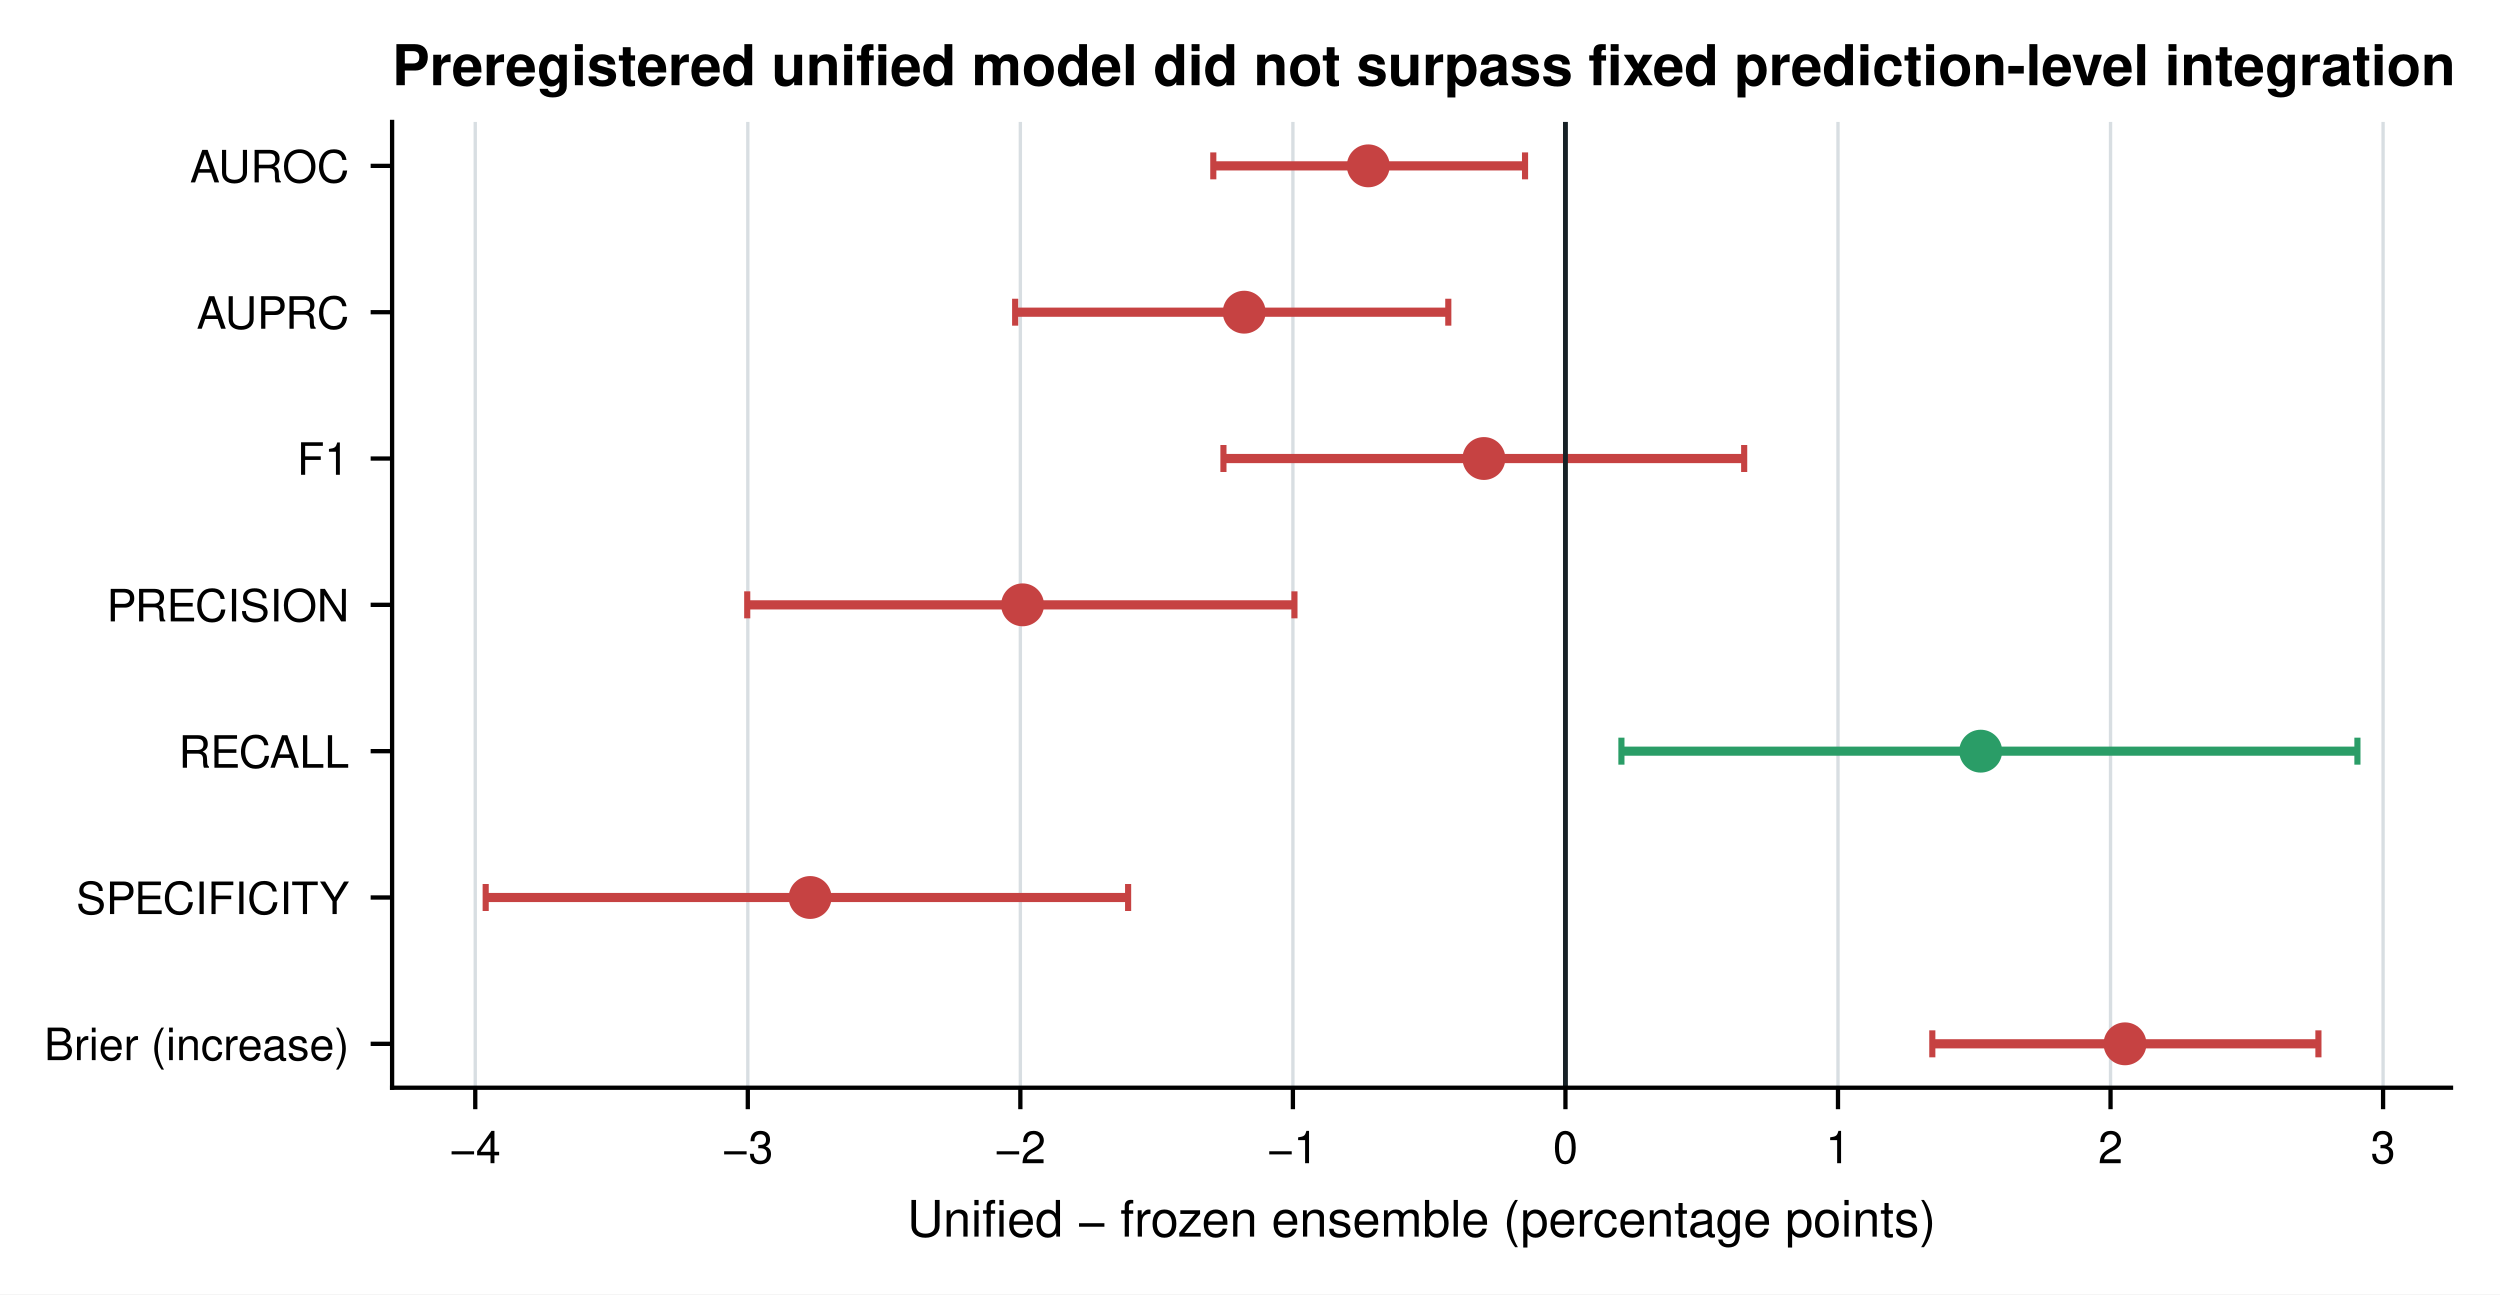
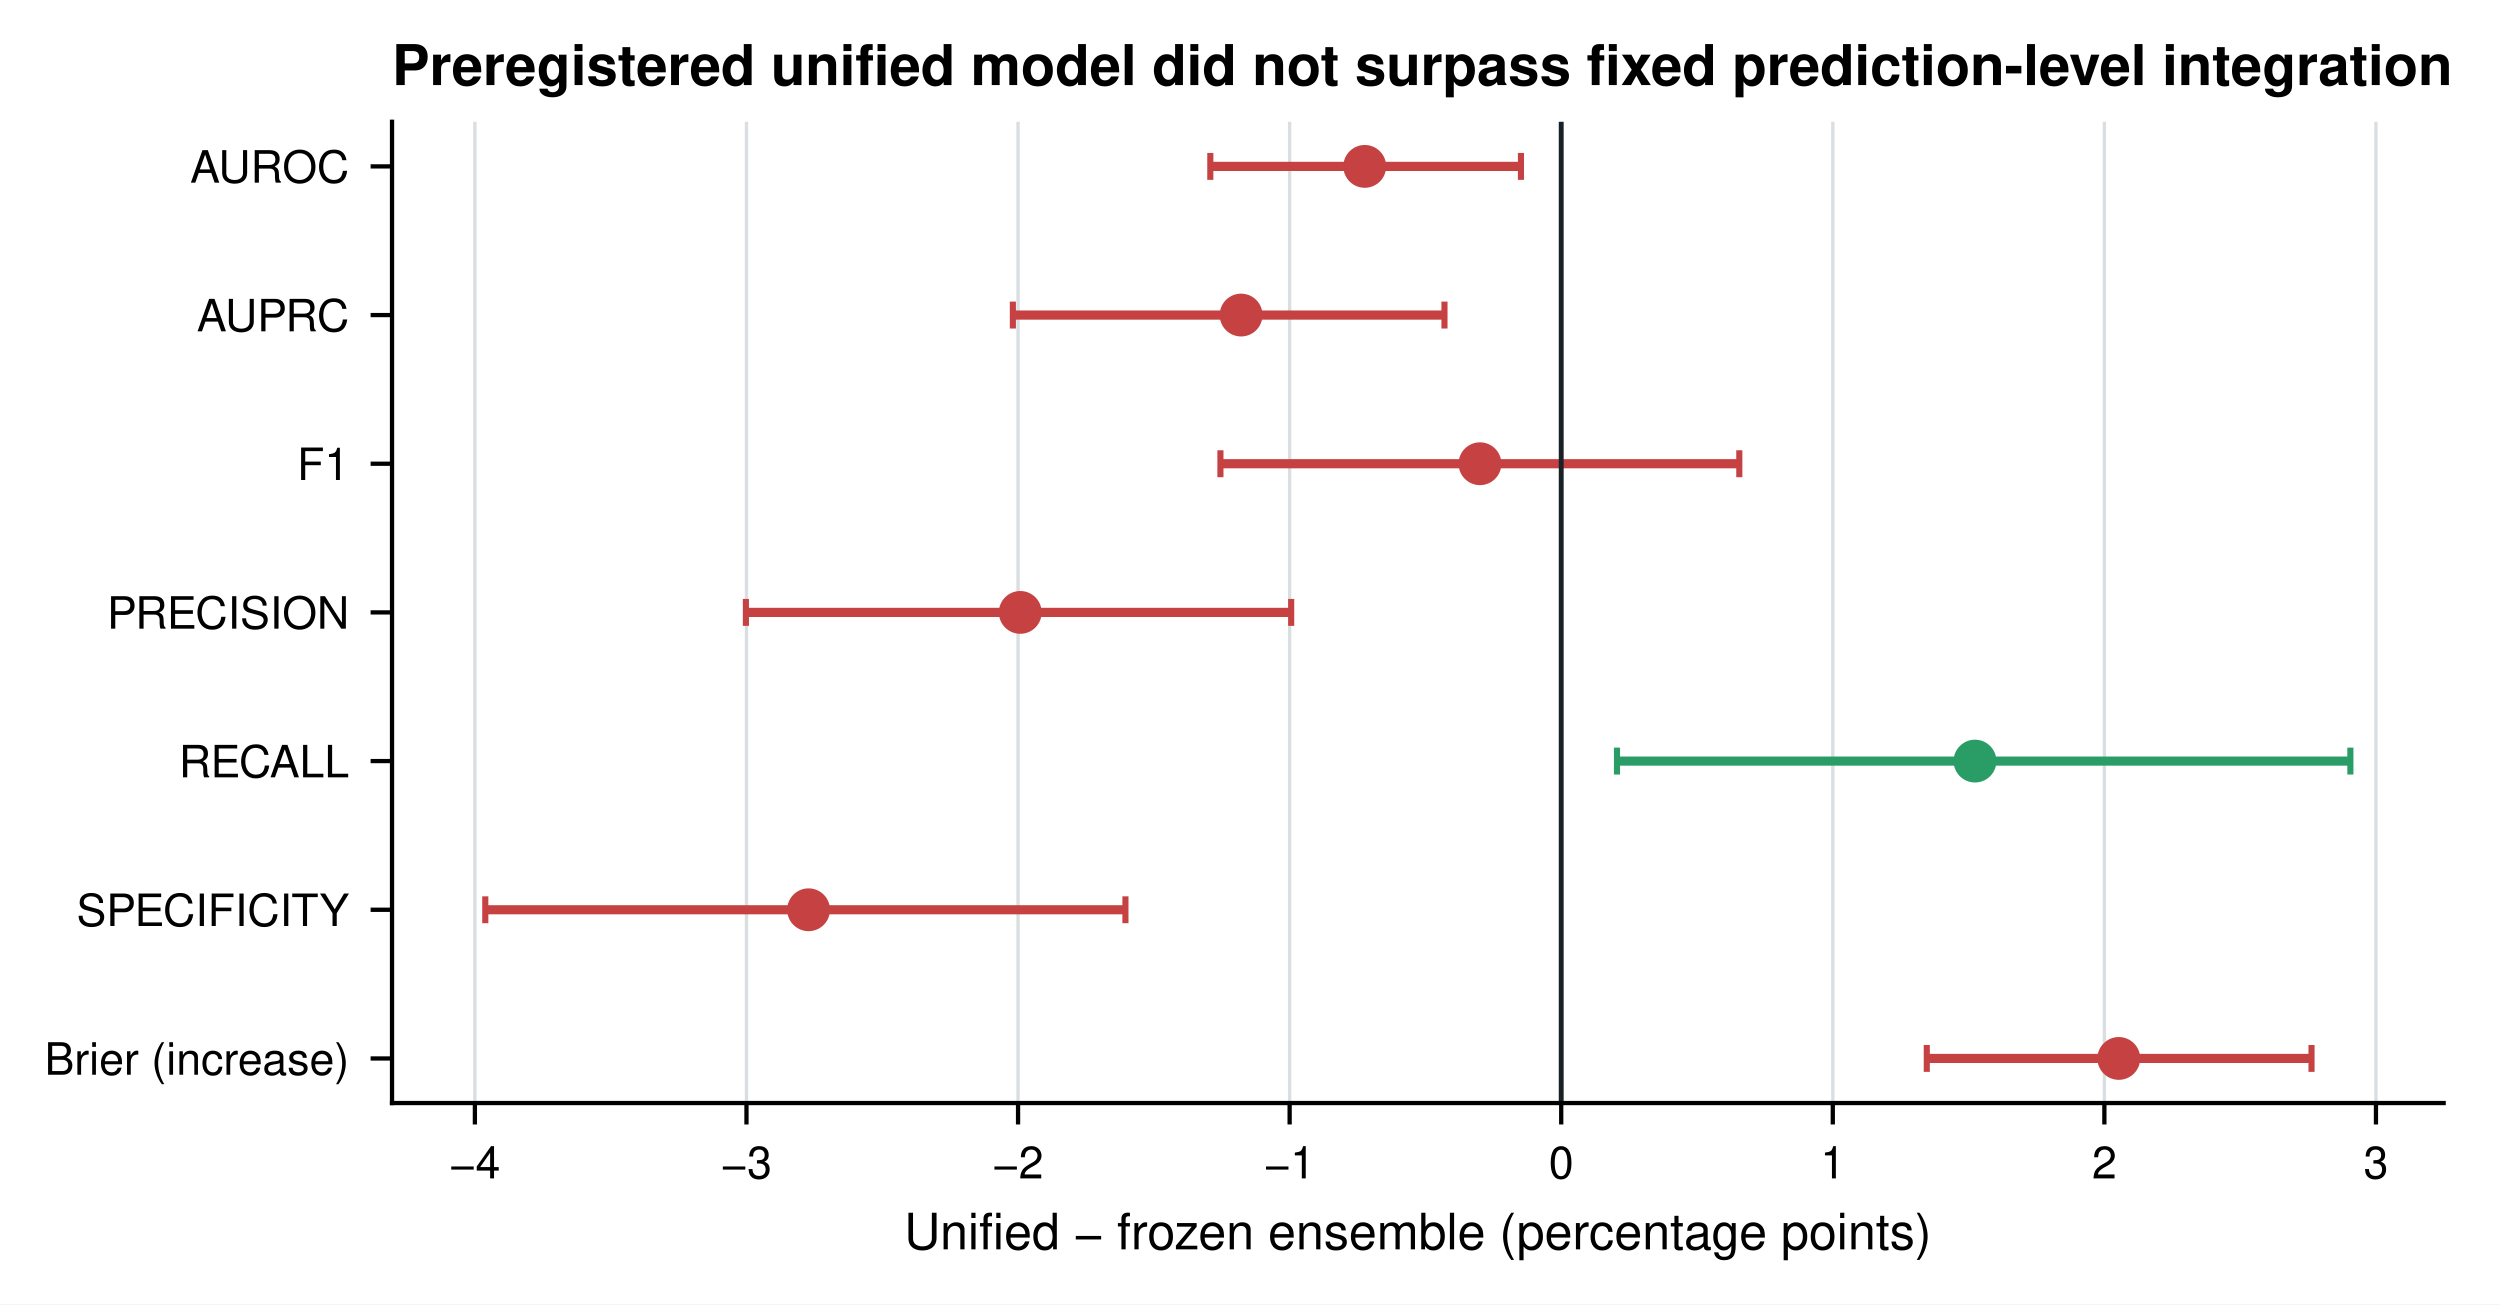
- <svg xmlns="http://www.w3.org/2000/svg" xmlns:xlink="http://www.w3.org/1999/xlink" width="408.088pt" height="211.28pt" viewBox="0 0 408.088 211.28" version="1.1">
+ <svg xmlns="http://www.w3.org/2000/svg" xmlns:xlink="http://www.w3.org/1999/xlink" width="408.677pt" height="213.219pt" viewBox="0 0 408.677 213.219" version="1.1">
  <defs>
    <style type="text/css">*{stroke-linejoin: round; stroke-linecap: butt}</style>
  </defs>
  <g id="figure_1">
    <g id="patch_1">
-       <path d="M 0 211.28  L 408.088 211.28  L 408.088 0  L 0 0  z " style="fill: #ffffff" />
+       <path d="M 0 213.219  L 408.677 213.219  L 408.677 0  L 0 0  z " style="fill: #ffffff" />
    </g>
    <g id="axes_1">
      <g id="patch_2">
-         <path d="M 64.004 177.555  L 400.091 177.555  L 400.091 19.907  L 64.004 19.907  z " style="fill: #ffffff" />
+         <path d="M 64.085 180.315  L 399.463 180.315  L 399.463 19.907  L 64.085 19.907  z " style="fill: #ffffff" />
      </g>
      <g id="matplotlib.axis_1">
        <g id="xtick_1">
          <g id="line2d_1">
-             <path d="M 77.579 177.555  L 77.579 19.907  " clip-path="url(#pfb48861e07)" style="fill: none; stroke: #d8dee2; stroke-width: 0.55; stroke-linecap: square" />
+             <path d="M 77.631 180.315  L 77.631 19.907  " clip-path="url(#p3ee9086b75)" style="fill: none; stroke: #d8dee2; stroke-width: 0.55; stroke-linecap: square" />
          </g>
          <g id="line2d_2">
            <defs>
              <path id="m49f4da12fe" d="M 0 0  L 0 3.5  " style="stroke: #000000; stroke-width: 0.7" />
            </defs>
            <g>
-               <use xlink:href="#m49f4da12fe" x="77.579" y="177.555" style="stroke: #000000; stroke-width: 0.7" />
+               <use xlink:href="#m49f4da12fe" x="77.631" y="180.315" style="stroke: #000000; stroke-width: 0.7" />
            </g>
          </g>
          <g id="text_1">
-             <text style="font-size: 7.3px; font-family: 'Nimbus Sans', 'Helvetica', 'Arial', sans-serif; text-anchor: middle" x="77.579" y="189.877" transform="rotate(-0 77.57893 189.8766)">−4</text>
+             <text style="font-size: 7.3px; font-family: 'Nimbus Sans', 'Helvetica', 'Arial', sans-serif; text-anchor: middle" x="77.631" y="192.638" transform="rotate(-0 77.63129 192.6375)">−4</text>
          </g>
        </g>
        <g id="xtick_2">
          <g id="line2d_3">
-             <path d="M 122.068 177.555  L 122.068 19.907  " clip-path="url(#pfb48861e07)" style="fill: none; stroke: #d8dee2; stroke-width: 0.55; stroke-linecap: square" />
+             <path d="M 122.027 180.315  L 122.027 19.907  " clip-path="url(#p3ee9086b75)" style="fill: none; stroke: #d8dee2; stroke-width: 0.55; stroke-linecap: square" />
          </g>
          <g id="line2d_4">
            <g>
-               <use xlink:href="#m49f4da12fe" x="122.068" y="177.555" style="stroke: #000000; stroke-width: 0.7" />
+               <use xlink:href="#m49f4da12fe" x="122.027" y="180.315" style="stroke: #000000; stroke-width: 0.7" />
            </g>
          </g>
          <g id="text_2">
-             <text style="font-size: 7.3px; font-family: 'Nimbus Sans', 'Helvetica', 'Arial', sans-serif; text-anchor: middle" x="122.068" y="189.877" transform="rotate(-0 122.0681 189.8766)">−3</text>
+             <text style="font-size: 7.3px; font-family: 'Nimbus Sans', 'Helvetica', 'Arial', sans-serif; text-anchor: middle" x="122.027" y="192.638" transform="rotate(-0 122.0267 192.6375)">−3</text>
          </g>
        </g>
        <g id="xtick_3">
          <g id="line2d_5">
-             <path d="M 166.557 177.555  L 166.557 19.907  " clip-path="url(#pfb48861e07)" style="fill: none; stroke: #d8dee2; stroke-width: 0.55; stroke-linecap: square" />
+             <path d="M 166.422 180.315  L 166.422 19.907  " clip-path="url(#p3ee9086b75)" style="fill: none; stroke: #d8dee2; stroke-width: 0.55; stroke-linecap: square" />
          </g>
          <g id="line2d_6">
            <g>
-               <use xlink:href="#m49f4da12fe" x="166.557" y="177.555" style="stroke: #000000; stroke-width: 0.7" />
+               <use xlink:href="#m49f4da12fe" x="166.422" y="180.315" style="stroke: #000000; stroke-width: 0.7" />
            </g>
          </g>
          <g id="text_3">
-             <text style="font-size: 7.3px; font-family: 'Nimbus Sans', 'Helvetica', 'Arial', sans-serif; text-anchor: middle" x="166.557" y="189.877" transform="rotate(-0 166.5574 189.8766)">−2</text>
+             <text style="font-size: 7.3px; font-family: 'Nimbus Sans', 'Helvetica', 'Arial', sans-serif; text-anchor: middle" x="166.422" y="192.638" transform="rotate(-0 166.4221 192.6375)">−2</text>
          </g>
        </g>
        <g id="xtick_4">
          <g id="line2d_7">
-             <path d="M 211.047 177.555  L 211.047 19.907  " clip-path="url(#pfb48861e07)" style="fill: none; stroke: #d8dee2; stroke-width: 0.55; stroke-linecap: square" />
+             <path d="M 210.817 180.315  L 210.817 19.907  " clip-path="url(#p3ee9086b75)" style="fill: none; stroke: #d8dee2; stroke-width: 0.55; stroke-linecap: square" />
          </g>
          <g id="line2d_8">
            <g>
-               <use xlink:href="#m49f4da12fe" x="211.047" y="177.555" style="stroke: #000000; stroke-width: 0.7" />
+               <use xlink:href="#m49f4da12fe" x="210.817" y="180.315" style="stroke: #000000; stroke-width: 0.7" />
            </g>
          </g>
          <g id="text_4">
-             <text style="font-size: 7.3px; font-family: 'Nimbus Sans', 'Helvetica', 'Arial', sans-serif; text-anchor: middle" x="211.047" y="189.877" transform="rotate(-0 211.0466 189.8766)">−1</text>
+             <text style="font-size: 7.3px; font-family: 'Nimbus Sans', 'Helvetica', 'Arial', sans-serif; text-anchor: middle" x="210.817" y="192.638" transform="rotate(-0 210.8175 192.6375)">−1</text>
          </g>
        </g>
        <g id="xtick_5">
          <g id="line2d_9">
-             <path d="M 255.536 177.555  L 255.536 19.907  " clip-path="url(#pfb48861e07)" style="fill: none; stroke: #d8dee2; stroke-width: 0.55; stroke-linecap: square" />
+             <path d="M 255.213 180.315  L 255.213 19.907  " clip-path="url(#p3ee9086b75)" style="fill: none; stroke: #d8dee2; stroke-width: 0.55; stroke-linecap: square" />
          </g>
          <g id="line2d_10">
            <g>
-               <use xlink:href="#m49f4da12fe" x="255.536" y="177.555" style="stroke: #000000; stroke-width: 0.7" />
+               <use xlink:href="#m49f4da12fe" x="255.213" y="180.315" style="stroke: #000000; stroke-width: 0.7" />
            </g>
          </g>
          <g id="text_5">
-             <text style="font-size: 7.3px; font-family: 'Nimbus Sans', 'Helvetica', 'Arial', sans-serif; text-anchor: middle" x="255.536" y="189.877" transform="rotate(-0 255.5358 189.8766)">0</text>
+             <text style="font-size: 7.3px; font-family: 'Nimbus Sans', 'Helvetica', 'Arial', sans-serif; text-anchor: middle" x="255.213" y="192.638" transform="rotate(-0 255.2128 192.6375)">0</text>
          </g>
        </g>
        <g id="xtick_6">
          <g id="line2d_11">
-             <path d="M 300.025 177.555  L 300.025 19.907  " clip-path="url(#pfb48861e07)" style="fill: none; stroke: #d8dee2; stroke-width: 0.55; stroke-linecap: square" />
+             <path d="M 299.608 180.315  L 299.608 19.907  " clip-path="url(#p3ee9086b75)" style="fill: none; stroke: #d8dee2; stroke-width: 0.55; stroke-linecap: square" />
          </g>
          <g id="line2d_12">
            <g>
-               <use xlink:href="#m49f4da12fe" x="300.025" y="177.555" style="stroke: #000000; stroke-width: 0.7" />
+               <use xlink:href="#m49f4da12fe" x="299.608" y="180.315" style="stroke: #000000; stroke-width: 0.7" />
            </g>
          </g>
          <g id="text_6">
-             <text style="font-size: 7.3px; font-family: 'Nimbus Sans', 'Helvetica', 'Arial', sans-serif; text-anchor: middle" x="300.025" y="189.877" transform="rotate(-0 300.025 189.8766)">1</text>
+             <text style="font-size: 7.3px; font-family: 'Nimbus Sans', 'Helvetica', 'Arial', sans-serif; text-anchor: middle" x="299.608" y="192.638" transform="rotate(-0 299.6082 192.6375)">1</text>
          </g>
        </g>
        <g id="xtick_7">
          <g id="line2d_13">
-             <path d="M 344.514 177.555  L 344.514 19.907  " clip-path="url(#pfb48861e07)" style="fill: none; stroke: #d8dee2; stroke-width: 0.55; stroke-linecap: square" />
+             <path d="M 344.004 180.315  L 344.004 19.907  " clip-path="url(#p3ee9086b75)" style="fill: none; stroke: #d8dee2; stroke-width: 0.55; stroke-linecap: square" />
          </g>
          <g id="line2d_14">
            <g>
-               <use xlink:href="#m49f4da12fe" x="344.514" y="177.555" style="stroke: #000000; stroke-width: 0.7" />
+               <use xlink:href="#m49f4da12fe" x="344.004" y="180.315" style="stroke: #000000; stroke-width: 0.7" />
            </g>
          </g>
          <g id="text_7">
-             <text style="font-size: 7.3px; font-family: 'Nimbus Sans', 'Helvetica', 'Arial', sans-serif; text-anchor: middle" x="344.514" y="189.877" transform="rotate(-0 344.5142 189.8766)">2</text>
+             <text style="font-size: 7.3px; font-family: 'Nimbus Sans', 'Helvetica', 'Arial', sans-serif; text-anchor: middle" x="344.004" y="192.638" transform="rotate(-0 344.0036 192.6375)">2</text>
          </g>
        </g>
        <g id="xtick_8">
          <g id="line2d_15">
-             <path d="M 389.003 177.555  L 389.003 19.907  " clip-path="url(#pfb48861e07)" style="fill: none; stroke: #d8dee2; stroke-width: 0.55; stroke-linecap: square" />
+             <path d="M 388.399 180.315  L 388.399 19.907  " clip-path="url(#p3ee9086b75)" style="fill: none; stroke: #d8dee2; stroke-width: 0.55; stroke-linecap: square" />
          </g>
          <g id="line2d_16">
            <g>
-               <use xlink:href="#m49f4da12fe" x="389.003" y="177.555" style="stroke: #000000; stroke-width: 0.7" />
+               <use xlink:href="#m49f4da12fe" x="388.399" y="180.315" style="stroke: #000000; stroke-width: 0.7" />
            </g>
          </g>
          <g id="text_8">
-             <text style="font-size: 7.3px; font-family: 'Nimbus Sans', 'Helvetica', 'Arial', sans-serif; text-anchor: middle" x="389.003" y="189.877" transform="rotate(-0 389.0034 189.8766)">3</text>
+             <text style="font-size: 7.3px; font-family: 'Nimbus Sans', 'Helvetica', 'Arial', sans-serif; text-anchor: middle" x="388.399" y="192.638" transform="rotate(-0 388.399 192.6375)">3</text>
          </g>
        </g>
        <g id="text_9">
-           <text style="font-size: 8.2px; font-family: 'Nimbus Sans', 'Helvetica', 'Arial', sans-serif; text-anchor: middle" x="232.048" y="201.858" transform="rotate(-0 232.0476 201.8575)">Unified − frozen ensemble (percentage points)</text>
+           <text style="font-size: 8.2px; font-family: 'Nimbus Sans', 'Helvetica', 'Arial', sans-serif; text-anchor: middle" x="231.774" y="204.231" transform="rotate(-0 231.7742 204.2314)">Unified − frozen ensemble (percentage points)</text>
        </g>
      </g>
      <g id="matplotlib.axis_2">
        <g id="ytick_1">
          <g id="line2d_17">
            <defs>
              <path id="m2e805e3a97" d="M 0 0  L -3.5 0  " style="stroke: #000000; stroke-width: 0.7" />
            </defs>
            <g>
-               <use xlink:href="#m2e805e3a97" x="64.004" y="170.389" style="stroke: #000000; stroke-width: 0.7" />
+               <use xlink:href="#m2e805e3a97" x="64.085" y="173.024" style="stroke: #000000; stroke-width: 0.7" />
            </g>
          </g>
          <g id="text_10">
-             <text style="font-size: 7.3px; font-family: 'Nimbus Sans', 'Helvetica', 'Arial', sans-serif; text-anchor: end" x="57.004" y="173.05" transform="rotate(-0 57.00425 173.0502)">Brier (increase)</text>
+             <text style="font-size: 7.3px; font-family: 'Nimbus Sans', 'Helvetica', 'Arial', sans-serif; text-anchor: end" x="57.085" y="175.685" transform="rotate(-0 57.08523 175.6852)">Brier (increase)</text>
          </g>
        </g>
        <g id="ytick_2">
          <g id="line2d_18">
            <g>
-               <use xlink:href="#m2e805e3a97" x="64.004" y="146.503" style="stroke: #000000; stroke-width: 0.7" />
+               <use xlink:href="#m2e805e3a97" x="64.085" y="148.72" style="stroke: #000000; stroke-width: 0.7" />
            </g>
          </g>
          <g id="text_11">
-             <text style="font-size: 7.3px; font-family: 'Nimbus Sans', 'Helvetica', 'Arial', sans-serif; text-anchor: end" x="57.004" y="149.208" transform="rotate(-0 57.00425 149.2075)">SPECIFICITY</text>
+             <text style="font-size: 7.3px; font-family: 'Nimbus Sans', 'Helvetica', 'Arial', sans-serif; text-anchor: end" x="57.085" y="151.381" transform="rotate(-0 57.08523 151.3809)">SPECIFICITY</text>
          </g>
        </g>
        <g id="ytick_3">
          <g id="line2d_19">
            <g>
-               <use xlink:href="#m2e805e3a97" x="64.004" y="122.617" style="stroke: #000000; stroke-width: 0.7" />
+               <use xlink:href="#m2e805e3a97" x="64.085" y="124.416" style="stroke: #000000; stroke-width: 0.7" />
            </g>
          </g>
          <g id="text_12">
-             <text style="font-size: 7.3px; font-family: 'Nimbus Sans', 'Helvetica', 'Arial', sans-serif; text-anchor: end" x="57.004" y="125.322" transform="rotate(-0 57.00425 125.3215)">RECALL</text>
+             <text style="font-size: 7.3px; font-family: 'Nimbus Sans', 'Helvetica', 'Arial', sans-serif; text-anchor: end" x="57.085" y="127.077" transform="rotate(-0 57.08523 127.0767)">RECALL</text>
          </g>
        </g>
        <g id="ytick_4">
          <g id="line2d_20">
            <g>
-               <use xlink:href="#m2e805e3a97" x="64.004" y="98.731" style="stroke: #000000; stroke-width: 0.7" />
+               <use xlink:href="#m2e805e3a97" x="64.085" y="100.111" style="stroke: #000000; stroke-width: 0.7" />
            </g>
          </g>
          <g id="text_13">
-             <text style="font-size: 7.3px; font-family: 'Nimbus Sans', 'Helvetica', 'Arial', sans-serif; text-anchor: end" x="57.004" y="101.436" transform="rotate(-0 57.00425 101.4355)">PRECISION</text>
+             <text style="font-size: 7.3px; font-family: 'Nimbus Sans', 'Helvetica', 'Arial', sans-serif; text-anchor: end" x="57.085" y="102.772" transform="rotate(-0 57.08523 102.7725)">PRECISION</text>
          </g>
        </g>
        <g id="ytick_5">
          <g id="line2d_21">
            <g>
-               <use xlink:href="#m2e805e3a97" x="64.004" y="74.845" style="stroke: #000000; stroke-width: 0.7" />
+               <use xlink:href="#m2e805e3a97" x="64.085" y="75.807" style="stroke: #000000; stroke-width: 0.7" />
            </g>
          </g>
          <g id="text_14">
-             <text style="font-size: 7.3px; font-family: 'Nimbus Sans', 'Helvetica', 'Arial', sans-serif; text-anchor: end" x="57.004" y="77.506" transform="rotate(-0 57.00425 77.50622)">F1</text>
+             <text style="font-size: 7.3px; font-family: 'Nimbus Sans', 'Helvetica', 'Arial', sans-serif; text-anchor: end" x="57.085" y="78.468" transform="rotate(-0 57.08523 78.46821)">F1</text>
          </g>
        </g>
        <g id="ytick_6">
          <g id="line2d_22">
            <g>
-               <use xlink:href="#m2e805e3a97" x="64.004" y="50.959" style="stroke: #000000; stroke-width: 0.7" />
+               <use xlink:href="#m2e805e3a97" x="64.085" y="51.503" style="stroke: #000000; stroke-width: 0.7" />
            </g>
          </g>
          <g id="text_15">
-             <text style="font-size: 7.3px; font-family: 'Nimbus Sans', 'Helvetica', 'Arial', sans-serif; text-anchor: end" x="57.004" y="53.664" transform="rotate(-0 57.00425 53.66358)">AUPRC</text>
+             <text style="font-size: 7.3px; font-family: 'Nimbus Sans', 'Helvetica', 'Arial', sans-serif; text-anchor: end" x="57.085" y="54.164" transform="rotate(-0 57.08523 54.16397)">AUPRC</text>
          </g>
        </g>
        <g id="ytick_7">
          <g id="line2d_23">
            <g>
-               <use xlink:href="#m2e805e3a97" x="64.004" y="27.073" style="stroke: #000000; stroke-width: 0.7" />
+               <use xlink:href="#m2e805e3a97" x="64.085" y="27.199" style="stroke: #000000; stroke-width: 0.7" />
            </g>
          </g>
          <g id="text_16">
-             <text style="font-size: 7.3px; font-family: 'Nimbus Sans', 'Helvetica', 'Arial', sans-serif; text-anchor: end" x="57.004" y="29.778" transform="rotate(-0 57.00425 29.77759)">AUROC</text>
+             <text style="font-size: 7.3px; font-family: 'Nimbus Sans', 'Helvetica', 'Arial', sans-serif; text-anchor: end" x="57.085" y="29.86" transform="rotate(-0 57.08523 29.85973)">AUROC</text>
          </g>
        </g>
      </g>
      <g id="LineCollection_1">
-         <path d="M 315.421 170.389  L 378.448 170.389  " clip-path="url(#pfb48861e07)" style="fill: none; stroke: #c64242; stroke-width: 1.5" />
+         <path d="M 314.972 173.024  L 377.866 173.024  " clip-path="url(#p3ee9086b75)" style="fill: none; stroke: #c64242; stroke-width: 1.5" />
      </g>
      <g id="line2d_24">
        <defs>
          <path id="m8e3e9a9e5a" d="M 0 2.2  L 0 -2.2  " style="stroke: #c64242" />
        </defs>
-         <g clip-path="url(#pfb48861e07)">
-           <use xlink:href="#m8e3e9a9e5a" x="315.421" y="170.389" style="fill: #c64242; stroke: #c64242" />
+         <g clip-path="url(#p3ee9086b75)">
+           <use xlink:href="#m8e3e9a9e5a" x="314.972" y="173.024" style="fill: #c64242; stroke: #c64242" />
        </g>
      </g>
      <g id="line2d_25">
-         <g clip-path="url(#pfb48861e07)">
-           <use xlink:href="#m8e3e9a9e5a" x="378.448" y="170.389" style="fill: #c64242; stroke: #c64242" />
+         <g clip-path="url(#p3ee9086b75)">
+           <use xlink:href="#m8e3e9a9e5a" x="377.866" y="173.024" style="fill: #c64242; stroke: #c64242" />
        </g>
      </g>
      <g id="LineCollection_2">
-         <path d="M 79.281 146.503  L 184.148 146.503  " clip-path="url(#pfb48861e07)" style="fill: none; stroke: #c64242; stroke-width: 1.5" />
+         <path d="M 79.33 148.72  L 183.975 148.72  " clip-path="url(#p3ee9086b75)" style="fill: none; stroke: #c64242; stroke-width: 1.5" />
      </g>
      <g id="line2d_26">
-         <g clip-path="url(#pfb48861e07)">
-           <use xlink:href="#m8e3e9a9e5a" x="79.281" y="146.503" style="fill: #c64242; stroke: #c64242" />
+         <g clip-path="url(#p3ee9086b75)">
+           <use xlink:href="#m8e3e9a9e5a" x="79.33" y="148.72" style="fill: #c64242; stroke: #c64242" />
        </g>
      </g>
      <g id="line2d_27">
-         <g clip-path="url(#pfb48861e07)">
-           <use xlink:href="#m8e3e9a9e5a" x="184.148" y="146.503" style="fill: #c64242; stroke: #c64242" />
+         <g clip-path="url(#p3ee9086b75)">
+           <use xlink:href="#m8e3e9a9e5a" x="183.975" y="148.72" style="fill: #c64242; stroke: #c64242" />
        </g>
      </g>
      <g id="LineCollection_3">
-         <path d="M 264.672 122.617  L 384.814 122.617  " clip-path="url(#pfb48861e07)" style="fill: none; stroke: #2a9d67; stroke-width: 1.5" />
+         <path d="M 264.33 124.416  L 384.219 124.416  " clip-path="url(#p3ee9086b75)" style="fill: none; stroke: #2a9d67; stroke-width: 1.5" />
      </g>
      <g id="line2d_28">
        <defs>
          <path id="mb36c27a108" d="M 0 2.2  L 0 -2.2  " style="stroke: #2a9d67" />
        </defs>
-         <g clip-path="url(#pfb48861e07)">
-           <use xlink:href="#mb36c27a108" x="264.672" y="122.617" style="fill: #2a9d67; stroke: #2a9d67" />
+         <g clip-path="url(#p3ee9086b75)">
+           <use xlink:href="#mb36c27a108" x="264.33" y="124.416" style="fill: #2a9d67; stroke: #2a9d67" />
        </g>
      </g>
      <g id="line2d_29">
-         <g clip-path="url(#pfb48861e07)">
-           <use xlink:href="#mb36c27a108" x="384.814" y="122.617" style="fill: #2a9d67; stroke: #2a9d67" />
+         <g clip-path="url(#p3ee9086b75)">
+           <use xlink:href="#mb36c27a108" x="384.219" y="124.416" style="fill: #2a9d67; stroke: #2a9d67" />
        </g>
      </g>
      <g id="LineCollection_4">
-         <path d="M 121.974 98.731  L 211.299 98.731  " clip-path="url(#pfb48861e07)" style="fill: none; stroke: #c64242; stroke-width: 1.5" />
+         <path d="M 121.933 100.111  L 211.07 100.111  " clip-path="url(#p3ee9086b75)" style="fill: none; stroke: #c64242; stroke-width: 1.5" />
      </g>
      <g id="line2d_30">
-         <g clip-path="url(#pfb48861e07)">
-           <use xlink:href="#m8e3e9a9e5a" x="121.974" y="98.731" style="fill: #c64242; stroke: #c64242" />
+         <g clip-path="url(#p3ee9086b75)">
+           <use xlink:href="#m8e3e9a9e5a" x="121.933" y="100.111" style="fill: #c64242; stroke: #c64242" />
        </g>
      </g>
      <g id="line2d_31">
-         <g clip-path="url(#pfb48861e07)">
-           <use xlink:href="#m8e3e9a9e5a" x="211.299" y="98.731" style="fill: #c64242; stroke: #c64242" />
+         <g clip-path="url(#p3ee9086b75)">
+           <use xlink:href="#m8e3e9a9e5a" x="211.07" y="100.111" style="fill: #c64242; stroke: #c64242" />
        </g>
      </g>
      <g id="LineCollection_5">
-         <path d="M 199.709 74.845  L 284.711 74.845  " clip-path="url(#pfb48861e07)" style="fill: none; stroke: #c64242; stroke-width: 1.5" />
+         <path d="M 199.504 75.807  L 284.326 75.807  " clip-path="url(#p3ee9086b75)" style="fill: none; stroke: #c64242; stroke-width: 1.5" />
      </g>
      <g id="line2d_32">
-         <g clip-path="url(#pfb48861e07)">
-           <use xlink:href="#m8e3e9a9e5a" x="199.709" y="74.845" style="fill: #c64242; stroke: #c64242" />
+         <g clip-path="url(#p3ee9086b75)">
+           <use xlink:href="#m8e3e9a9e5a" x="199.504" y="75.807" style="fill: #c64242; stroke: #c64242" />
        </g>
      </g>
      <g id="line2d_33">
-         <g clip-path="url(#pfb48861e07)">
-           <use xlink:href="#m8e3e9a9e5a" x="284.711" y="74.845" style="fill: #c64242; stroke: #c64242" />
+         <g clip-path="url(#p3ee9086b75)">
+           <use xlink:href="#m8e3e9a9e5a" x="284.326" y="75.807" style="fill: #c64242; stroke: #c64242" />
        </g>
      </g>
      <g id="LineCollection_6">
-         <path d="M 165.708 50.959  L 236.413 50.959  " clip-path="url(#pfb48861e07)" style="fill: none; stroke: #c64242; stroke-width: 1.5" />
+         <path d="M 165.574 51.503  L 236.13 51.503  " clip-path="url(#p3ee9086b75)" style="fill: none; stroke: #c64242; stroke-width: 1.5" />
      </g>
      <g id="line2d_34">
-         <g clip-path="url(#pfb48861e07)">
-           <use xlink:href="#m8e3e9a9e5a" x="165.708" y="50.959" style="fill: #c64242; stroke: #c64242" />
+         <g clip-path="url(#p3ee9086b75)">
+           <use xlink:href="#m8e3e9a9e5a" x="165.574" y="51.503" style="fill: #c64242; stroke: #c64242" />
        </g>
      </g>
      <g id="line2d_35">
-         <g clip-path="url(#pfb48861e07)">
-           <use xlink:href="#m8e3e9a9e5a" x="236.413" y="50.959" style="fill: #c64242; stroke: #c64242" />
+         <g clip-path="url(#p3ee9086b75)">
+           <use xlink:href="#m8e3e9a9e5a" x="236.13" y="51.503" style="fill: #c64242; stroke: #c64242" />
        </g>
      </g>
      <g id="LineCollection_7">
-         <path d="M 198.052 27.073  L 248.941 27.073  " clip-path="url(#pfb48861e07)" style="fill: none; stroke: #c64242; stroke-width: 1.5" />
+         <path d="M 197.851 27.199  L 248.632 27.199  " clip-path="url(#p3ee9086b75)" style="fill: none; stroke: #c64242; stroke-width: 1.5" />
      </g>
      <g id="line2d_36">
-         <g clip-path="url(#pfb48861e07)">
-           <use xlink:href="#m8e3e9a9e5a" x="198.052" y="27.073" style="fill: #c64242; stroke: #c64242" />
+         <g clip-path="url(#p3ee9086b75)">
+           <use xlink:href="#m8e3e9a9e5a" x="197.851" y="27.199" style="fill: #c64242; stroke: #c64242" />
        </g>
      </g>
      <g id="line2d_37">
-         <g clip-path="url(#pfb48861e07)">
-           <use xlink:href="#m8e3e9a9e5a" x="248.941" y="27.073" style="fill: #c64242; stroke: #c64242" />
+         <g clip-path="url(#p3ee9086b75)">
+           <use xlink:href="#m8e3e9a9e5a" x="248.632" y="27.199" style="fill: #c64242; stroke: #c64242" />
        </g>
      </g>
      <g id="line2d_38">
-         <path d="M 255.536 177.555  L 255.536 19.907  " clip-path="url(#pfb48861e07)" style="fill: none; stroke: #172126; stroke-width: 0.8; stroke-linecap: square" />
+         <path d="M 255.213 180.315  L 255.213 19.907  " clip-path="url(#p3ee9086b75)" style="fill: none; stroke: #172126; stroke-width: 0.8; stroke-linecap: square" />
      </g>
      <g id="line2d_39">
        <defs>
          <path id="m3dd96a4afd" d="M 0 3  C 0.796 3 1.559 2.684 2.121 2.121  C 2.684 1.559 3 0.796 3 0  C 3 -0.796 2.684 -1.559 2.121 -2.121  C 1.559 -2.684 0.796 -3 0 -3  C -0.796 -3 -1.559 -2.684 -2.121 -2.121  C -2.684 -1.559 -3 -0.796 -3 0  C -3 0.796 -2.684 1.559 -2.121 2.121  C -1.559 2.684 -0.796 3 0 3  z " style="stroke: #c64242" />
        </defs>
-         <g clip-path="url(#pfb48861e07)">
-           <use xlink:href="#m3dd96a4afd" x="346.877" y="170.389" style="fill: #c64242; stroke: #c64242" />
+         <g clip-path="url(#p3ee9086b75)">
+           <use xlink:href="#m3dd96a4afd" x="346.361" y="173.024" style="fill: #c64242; stroke: #c64242" />
        </g>
      </g>
      <g id="line2d_40">
-         <g clip-path="url(#pfb48861e07)">
-           <use xlink:href="#m3dd96a4afd" x="132.242" y="146.503" style="fill: #c64242; stroke: #c64242" />
+         <g clip-path="url(#p3ee9086b75)">
+           <use xlink:href="#m3dd96a4afd" x="132.179" y="148.72" style="fill: #c64242; stroke: #c64242" />
        </g>
      </g>
      <g id="line2d_41">
        <defs>
          <path id="m77d5bea4af" d="M 0 3  C 0.796 3 1.559 2.684 2.121 2.121  C 2.684 1.559 3 0.796 3 0  C 3 -0.796 2.684 -1.559 2.121 -2.121  C 1.559 -2.684 0.796 -3 0 -3  C -0.796 -3 -1.559 -2.684 -2.121 -2.121  C -2.684 -1.559 -3 -0.796 -3 0  C -3 0.796 -2.684 1.559 -2.121 2.121  C -1.559 2.684 -0.796 3 0 3  z " style="stroke: #2a9d67" />
        </defs>
-         <g clip-path="url(#pfb48861e07)">
-           <use xlink:href="#m77d5bea4af" x="323.321" y="122.617" style="fill: #2a9d67; stroke: #2a9d67" />
+         <g clip-path="url(#p3ee9086b75)">
+           <use xlink:href="#m77d5bea4af" x="322.855" y="124.416" style="fill: #2a9d67; stroke: #2a9d67" />
        </g>
      </g>
      <g id="line2d_42">
-         <g clip-path="url(#pfb48861e07)">
-           <use xlink:href="#m3dd96a4afd" x="166.919" y="98.731" style="fill: #c64242; stroke: #c64242" />
+         <g clip-path="url(#p3ee9086b75)">
+           <use xlink:href="#m3dd96a4afd" x="166.783" y="100.111" style="fill: #c64242; stroke: #c64242" />
        </g>
      </g>
      <g id="line2d_43">
-         <g clip-path="url(#pfb48861e07)">
-           <use xlink:href="#m3dd96a4afd" x="242.227" y="74.845" style="fill: #c64242; stroke: #c64242" />
+         <g clip-path="url(#p3ee9086b75)">
+           <use xlink:href="#m3dd96a4afd" x="241.933" y="75.807" style="fill: #c64242; stroke: #c64242" />
        </g>
      </g>
      <g id="line2d_44">
-         <g clip-path="url(#pfb48861e07)">
-           <use xlink:href="#m3dd96a4afd" x="203.096" y="50.959" style="fill: #c64242; stroke: #c64242" />
+         <g clip-path="url(#p3ee9086b75)">
+           <use xlink:href="#m3dd96a4afd" x="202.884" y="51.503" style="fill: #c64242; stroke: #c64242" />
        </g>
      </g>
      <g id="line2d_45">
-         <g clip-path="url(#pfb48861e07)">
-           <use xlink:href="#m3dd96a4afd" x="223.352" y="27.073" style="fill: #c64242; stroke: #c64242" />
+         <g clip-path="url(#p3ee9086b75)">
+           <use xlink:href="#m3dd96a4afd" x="223.097" y="27.199" style="fill: #c64242; stroke: #c64242" />
        </g>
      </g>
      <g id="patch_3">
-         <path d="M 64.004 177.555  L 64.004 19.907  " style="fill: none; stroke: #000000; stroke-width: 0.7; stroke-linejoin: miter; stroke-linecap: square" />
+         <path d="M 64.085 180.315  L 64.085 19.907  " style="fill: none; stroke: #000000; stroke-width: 0.7; stroke-linejoin: miter; stroke-linecap: square" />
      </g>
      <g id="patch_4">
-         <path d="M 64.004 177.555  L 400.091 177.555  " style="fill: none; stroke: #000000; stroke-width: 0.7; stroke-linejoin: miter; stroke-linecap: square" />
+         <path d="M 64.085 180.315  L 399.463 180.315  " style="fill: none; stroke: #000000; stroke-width: 0.7; stroke-linejoin: miter; stroke-linecap: square" />
      </g>
      <g id="text_17">
-         <text style="font-weight: 700; font-size: 9.2px; font-family: 'Nimbus Sans', 'Helvetica', 'Arial', sans-serif; text-anchor: start" x="64.004" y="13.907" transform="rotate(-0 64.00425 13.90738)">Preregistered unified model did not surpass fixed prediction-level integration</text>
+         <text style="font-weight: 700; font-size: 9.2px; font-family: 'Nimbus Sans', 'Helvetica', 'Arial', sans-serif; text-anchor: start" x="64.085" y="13.907" transform="rotate(-0 64.08523 13.90738)">Preregistered unified model did not surpass fixed prediction-level integration</text>
      </g>
    </g>
  </g>
  <defs>
-     <clipPath id="pfb48861e07">
-       <rect x="64.004" y="19.907" width="336.087" height="157.648" />
+     <clipPath id="p3ee9086b75">
+       <rect x="64.085" y="19.907" width="335.378" height="160.408" />
    </clipPath>
  </defs>
</svg>
